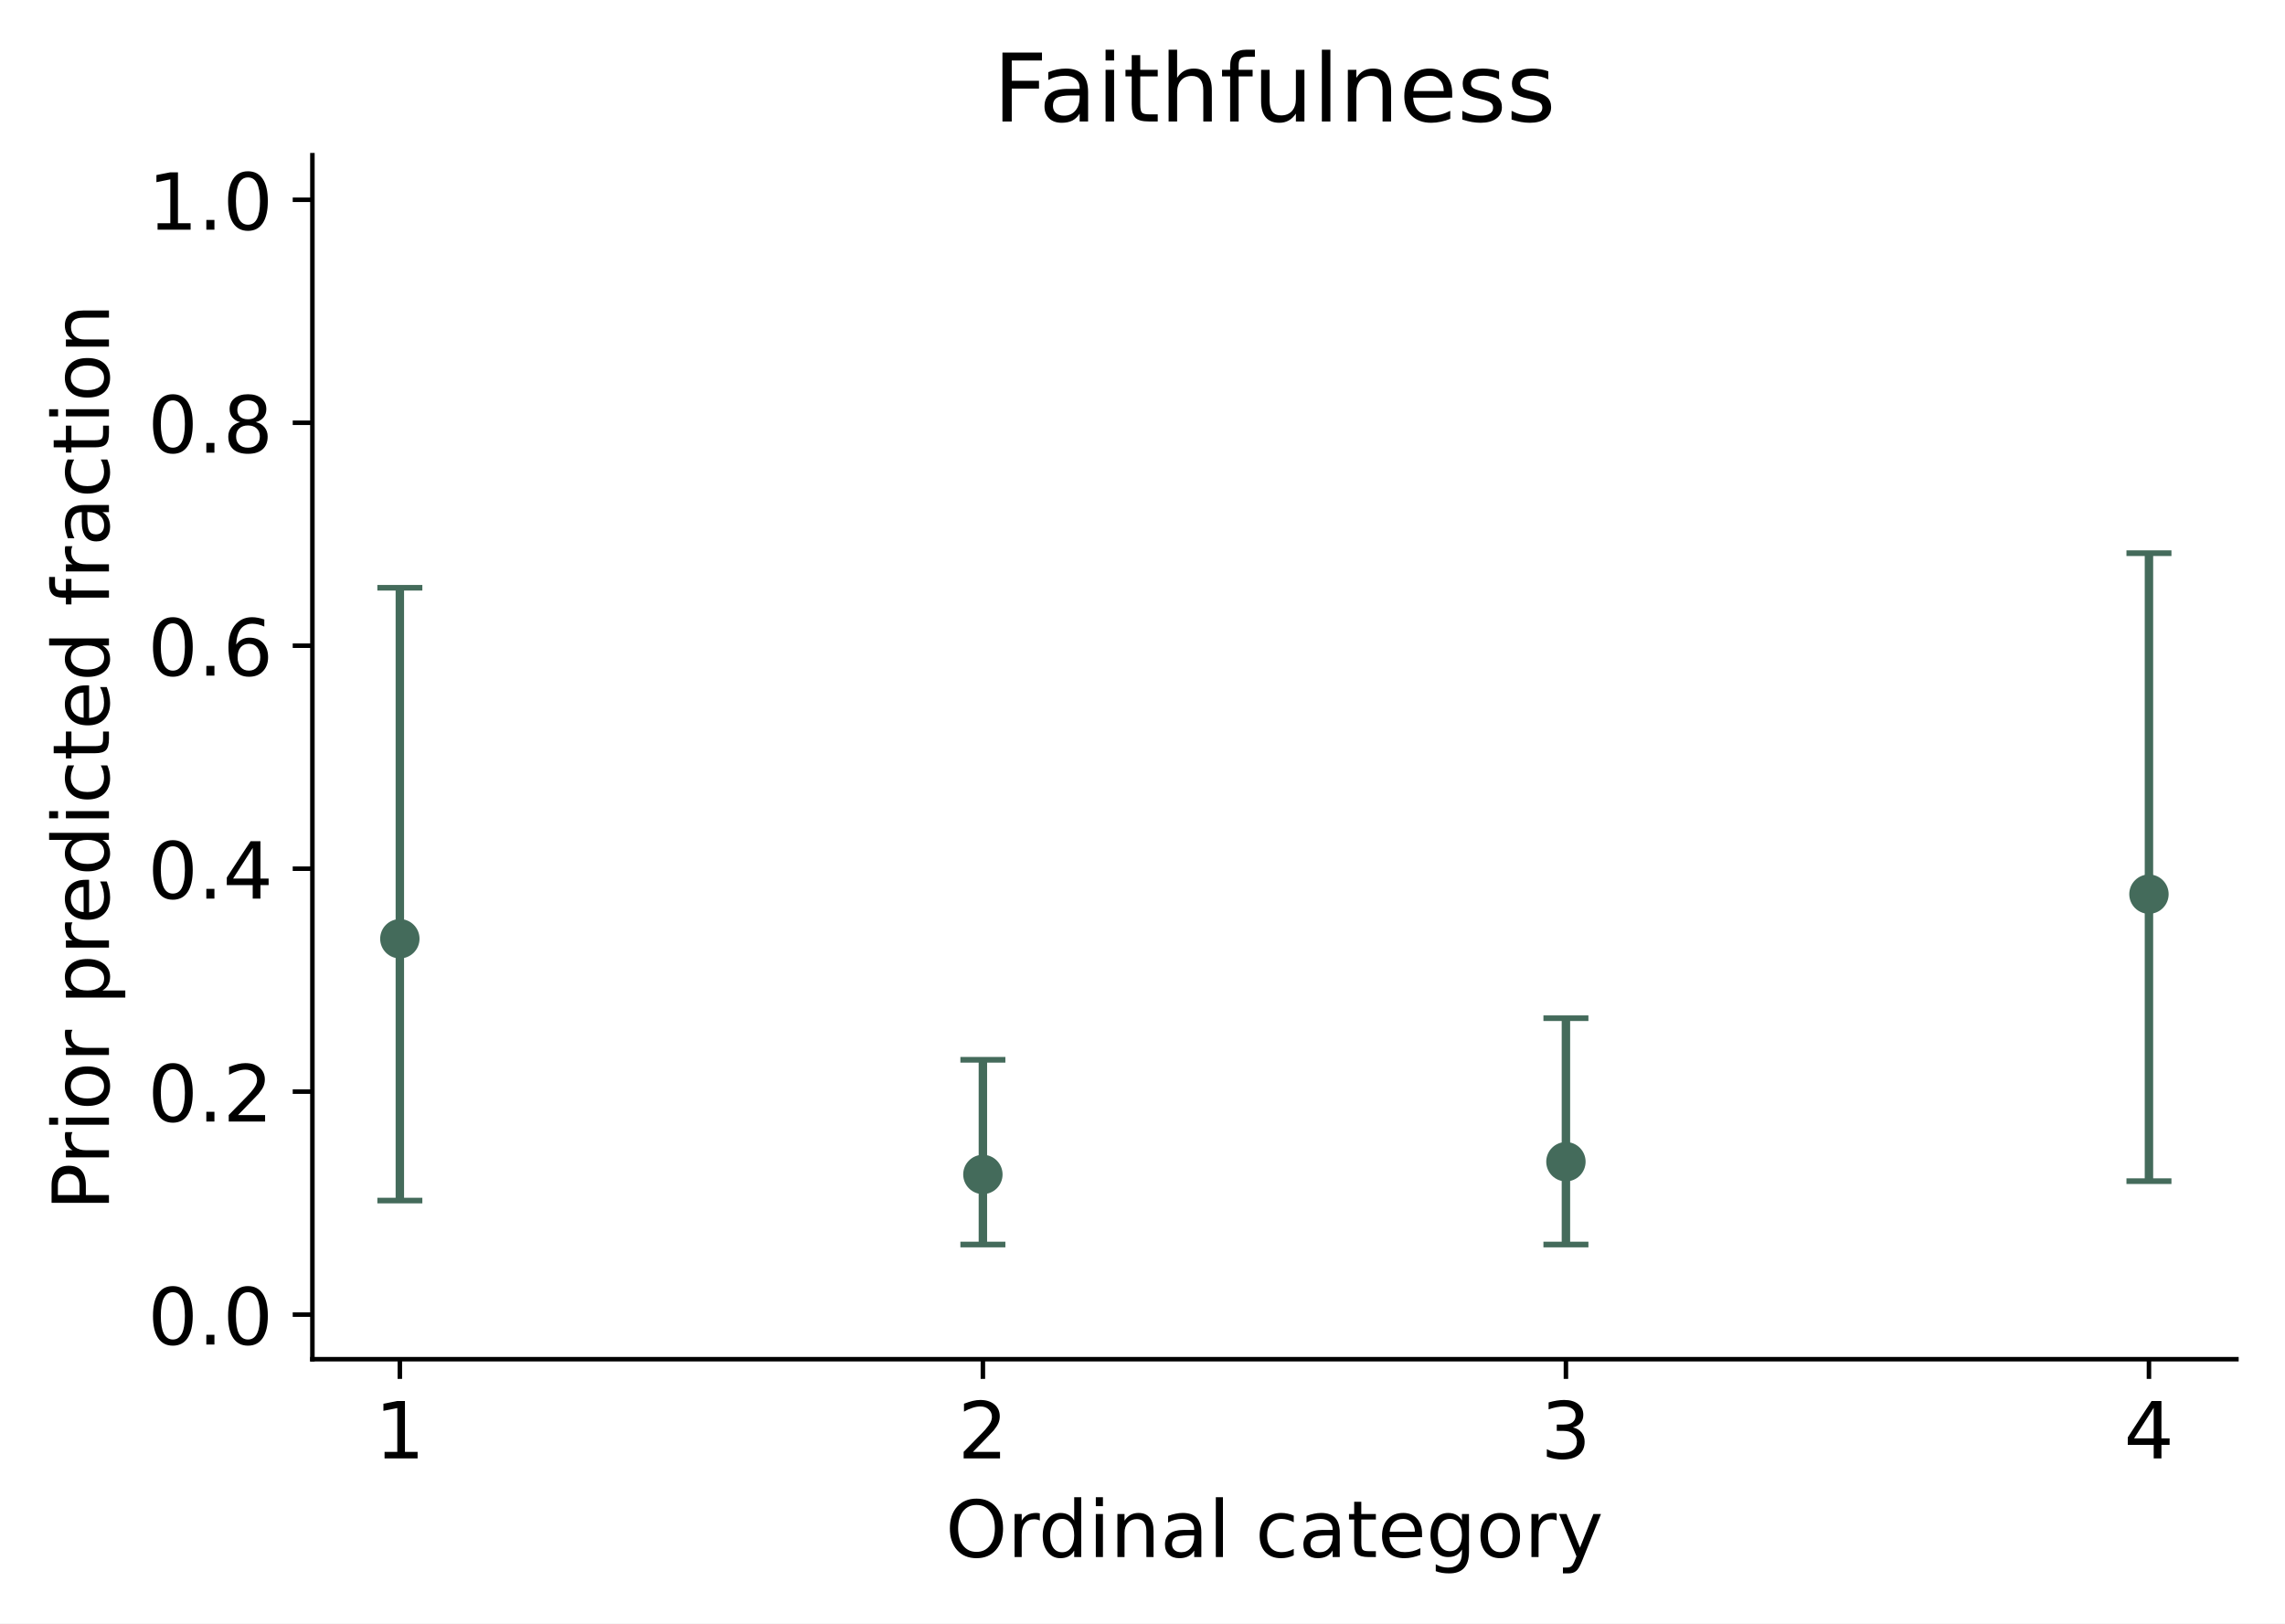
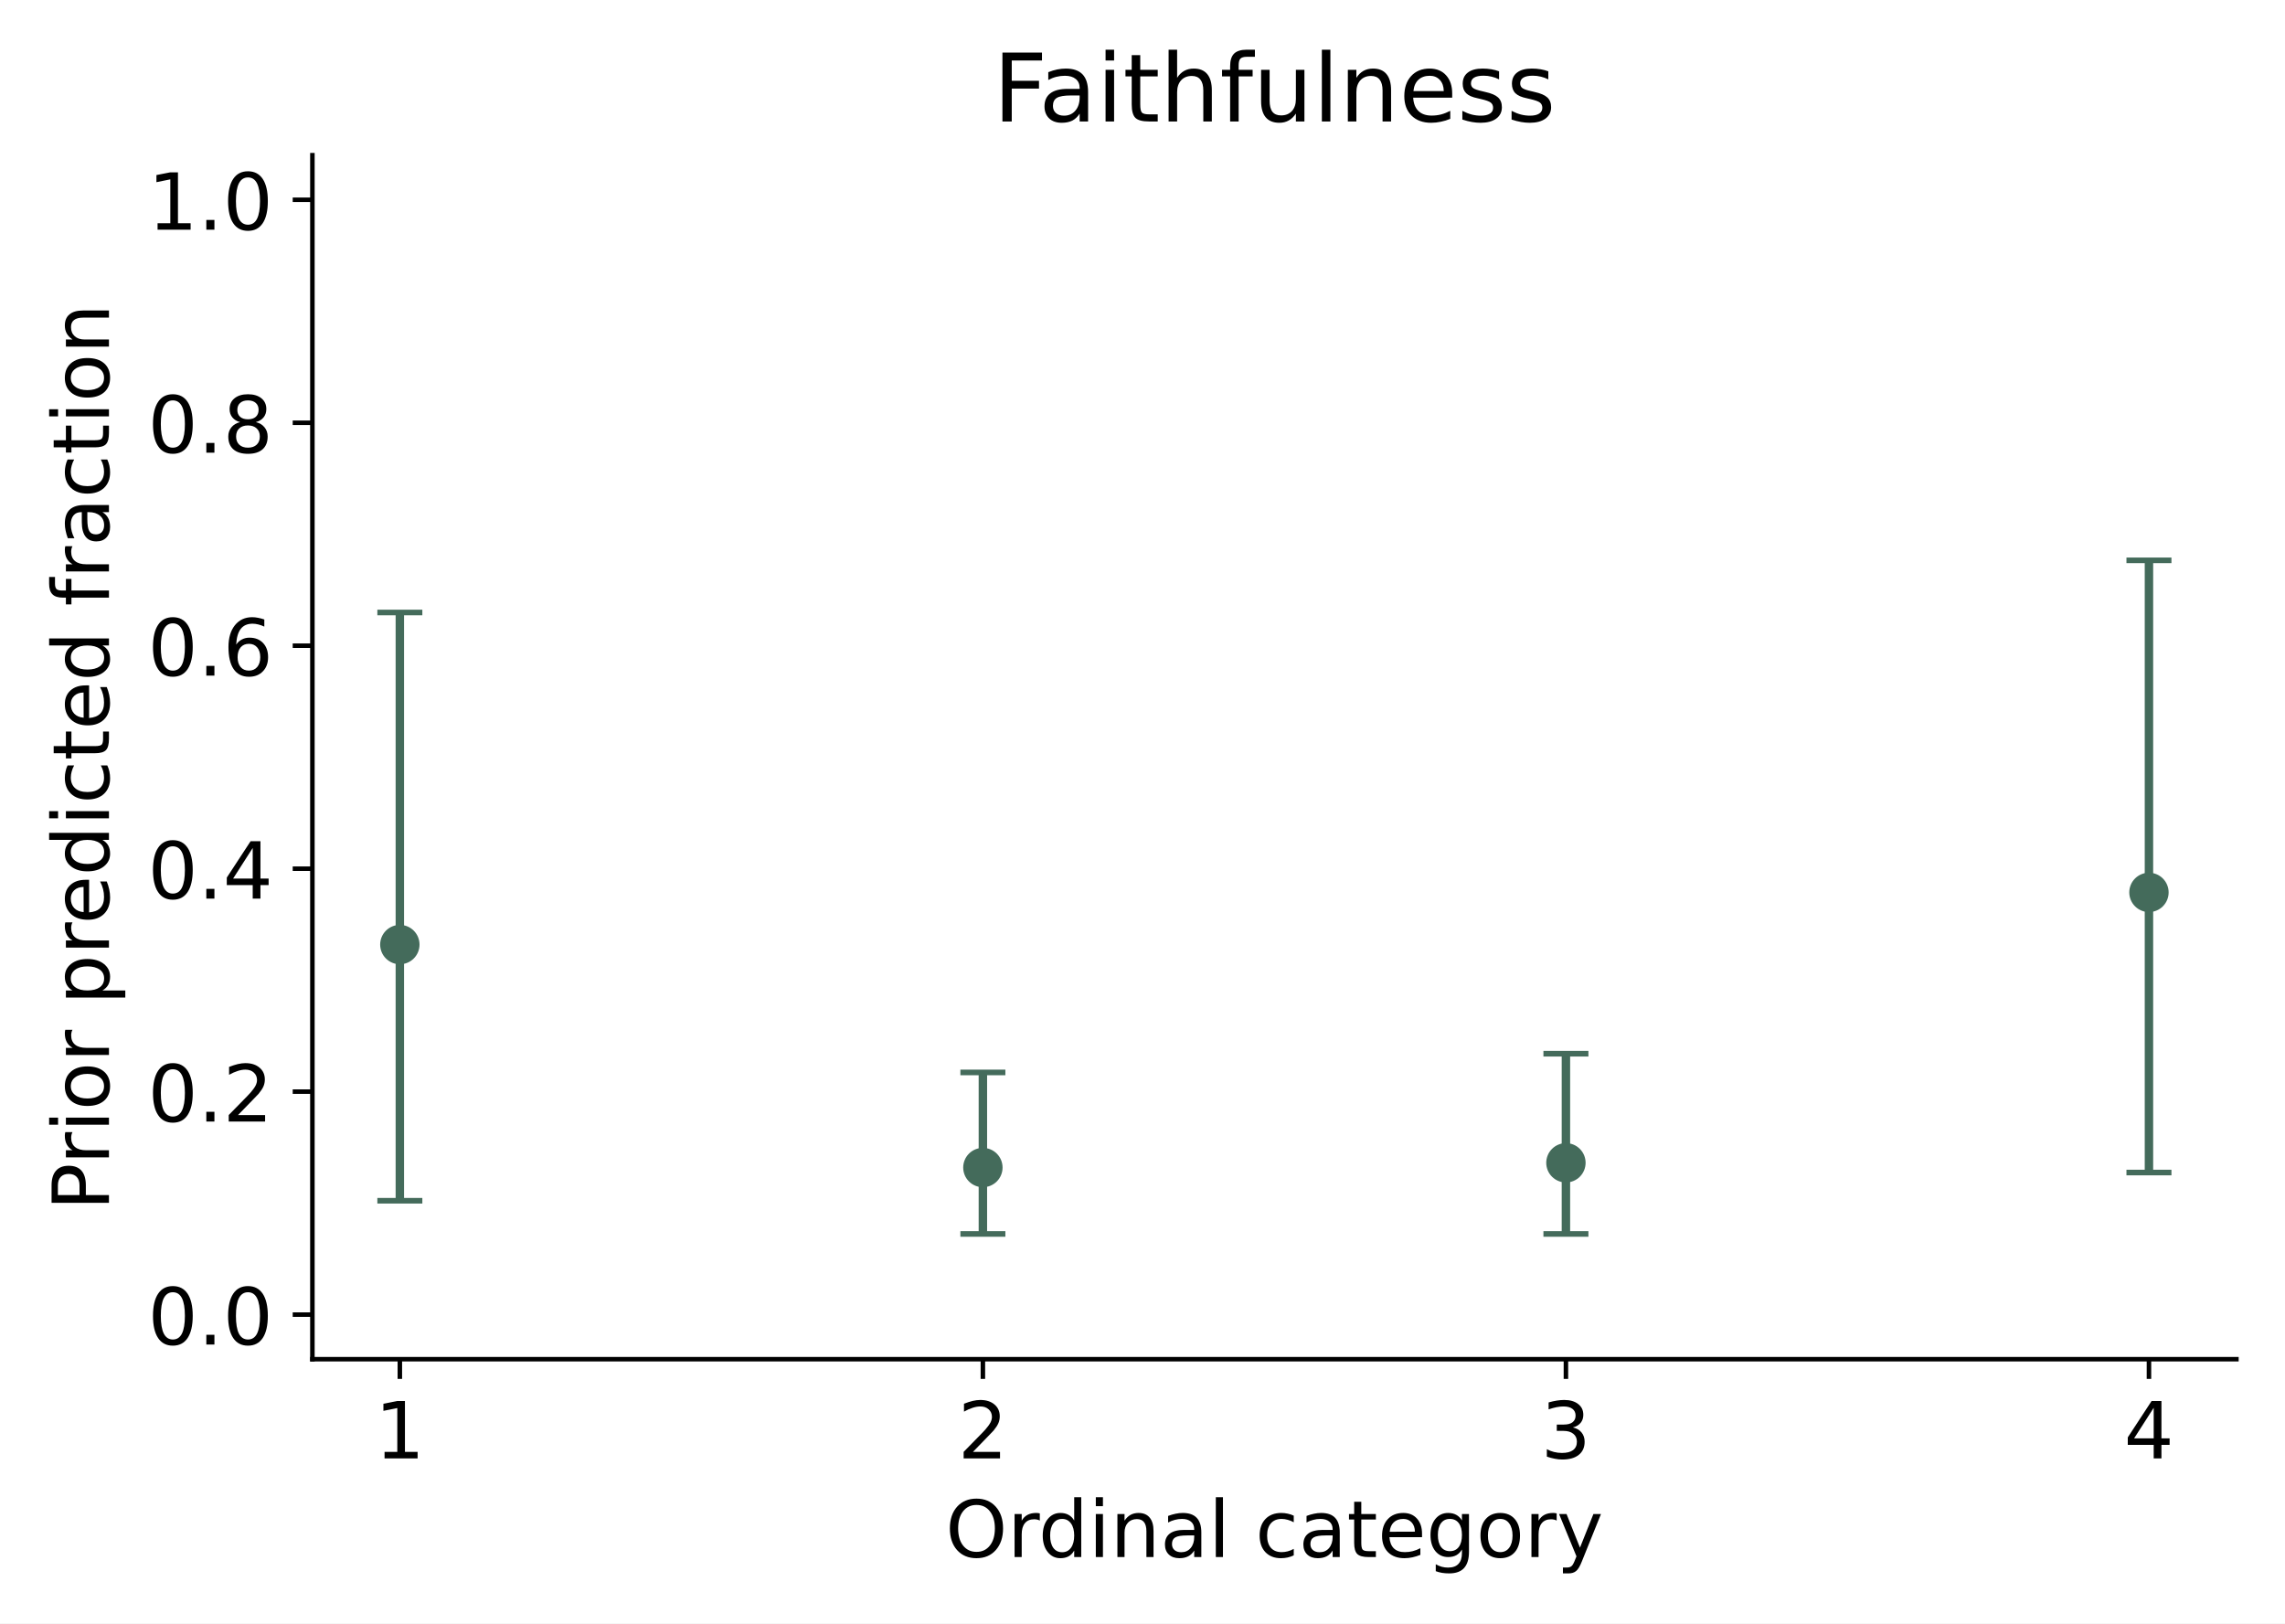
<svg xmlns="http://www.w3.org/2000/svg" xmlns:xlink="http://www.w3.org/1999/xlink" width="406.32pt" height="288.719pt" viewBox="0 0 406.32 288.719" version="1.1">
  <defs>
    <style type="text/css">*{stroke-linejoin: round; stroke-linecap: butt}</style>
  </defs>
  <g id="figure_1">
    <g id="patch_1">
-       <path d="M 0 288.719  L 406.32 288.719  L 406.32 -0  L 0 -0  z " style="fill: #ffffff" />
+       <path d="M 0 288.719 L 406.32 288.719 L 406.32 -0 L 0 -0 z " style="fill: #ffffff" />
    </g>
    <g id="axes_1">
      <g id="patch_2">
-         <path d="M 55.55 241.719  L 397.68 241.719  L 397.68 27.6  L 55.55 27.6  z " style="fill: #ffffff" />
+         <path d="M 55.55 241.719 L 397.68 241.719 L 397.68 27.6 L 55.55 27.6 z " style="fill: #ffffff" />
      </g>
      <g id="matplotlib.axis_1">
        <g id="xtick_1">
          <g id="line2d_1">
            <defs>
-               <path id="m0b1e7cf60c" d="M 0 0  L 0 3.5  " style="stroke: #000000; stroke-width: 0.8" />
+               <path id="m72809ee45d" d="M 0 0 L 0 3.5 " style="stroke: #000000; stroke-width: 0.8" />
            </defs>
            <g>
-               <use xlink:href="#m0b1e7cf60c" x="71.101" y="241.719" style="stroke: #000000; stroke-width: 0.8" />
+               <use xlink:href="#m72809ee45d" x="71.101" y="241.719" style="stroke: #000000; stroke-width: 0.8" />
            </g>
          </g>
          <g id="text_1">
            <text style="font-size: 14px; font-family: 'DejaVu Sans'; text-anchor: middle" x="71.101" y="259.357" transform="rotate(-0 71.10135 259.3571)">1</text>
          </g>
        </g>
        <g id="xtick_2">
          <g id="line2d_2">
            <g>
-               <use xlink:href="#m0b1e7cf60c" x="174.777" y="241.719" style="stroke: #000000; stroke-width: 0.8" />
+               <use xlink:href="#m72809ee45d" x="174.777" y="241.719" style="stroke: #000000; stroke-width: 0.8" />
            </g>
          </g>
          <g id="text_2">
            <text style="font-size: 14px; font-family: 'DejaVu Sans'; text-anchor: middle" x="174.777" y="259.357" transform="rotate(-0 174.777 259.3571)">2</text>
          </g>
        </g>
        <g id="xtick_3">
          <g id="line2d_3">
            <g>
-               <use xlink:href="#m0b1e7cf60c" x="278.453" y="241.719" style="stroke: #000000; stroke-width: 0.8" />
+               <use xlink:href="#m72809ee45d" x="278.453" y="241.719" style="stroke: #000000; stroke-width: 0.8" />
            </g>
          </g>
          <g id="text_3">
            <text style="font-size: 14px; font-family: 'DejaVu Sans'; text-anchor: middle" x="278.453" y="259.357" transform="rotate(-0 278.4527 259.3571)">3</text>
          </g>
        </g>
        <g id="xtick_4">
          <g id="line2d_4">
            <g>
-               <use xlink:href="#m0b1e7cf60c" x="382.128" y="241.719" style="stroke: #000000; stroke-width: 0.8" />
+               <use xlink:href="#m72809ee45d" x="382.128" y="241.719" style="stroke: #000000; stroke-width: 0.8" />
            </g>
          </g>
          <g id="text_4">
            <text style="font-size: 14px; font-family: 'DejaVu Sans'; text-anchor: middle" x="382.128" y="259.357" transform="rotate(-0 382.1284 259.3571)">4</text>
          </g>
        </g>
        <g id="text_5">
          <text style="font-size: 14px; font-family: 'DejaVu Sans'; text-anchor: middle" x="226.615" y="276.906" transform="rotate(-0 226.6149 276.9065)">Ordinal category</text>
        </g>
      </g>
      <g id="matplotlib.axis_2">
        <g id="ytick_1">
          <g id="line2d_5">
            <defs>
-               <path id="m1f567946c3" d="M 0 0  L -3.5 0  " style="stroke: #000000; stroke-width: 0.8" />
+               <path id="me314753b70" d="M 0 0 L -3.5 0 " style="stroke: #000000; stroke-width: 0.8" />
            </defs>
            <g>
-               <use xlink:href="#m1f567946c3" x="55.55" y="233.789" style="stroke: #000000; stroke-width: 0.8" />
+               <use xlink:href="#me314753b70" x="55.55" y="233.789" style="stroke: #000000; stroke-width: 0.8" />
            </g>
          </g>
          <g id="text_6">
            <text style="font-size: 14px; font-family: 'DejaVu Sans'; text-anchor: end" x="48.55" y="239.108" transform="rotate(-0 48.55 239.1078)">0.0</text>
          </g>
        </g>
        <g id="ytick_2">
          <g id="line2d_6">
            <g>
-               <use xlink:href="#m1f567946c3" x="55.55" y="194.137" style="stroke: #000000; stroke-width: 0.8" />
+               <use xlink:href="#me314753b70" x="55.55" y="194.137" style="stroke: #000000; stroke-width: 0.8" />
            </g>
          </g>
          <g id="text_7">
            <text style="font-size: 14px; font-family: 'DejaVu Sans'; text-anchor: end" x="48.55" y="199.456" transform="rotate(-0 48.55 199.4561)">0.2</text>
          </g>
        </g>
        <g id="ytick_3">
          <g id="line2d_7">
            <g>
-               <use xlink:href="#m1f567946c3" x="55.55" y="154.485" style="stroke: #000000; stroke-width: 0.8" />
+               <use xlink:href="#me314753b70" x="55.55" y="154.485" style="stroke: #000000; stroke-width: 0.8" />
            </g>
          </g>
          <g id="text_8">
            <text style="font-size: 14px; font-family: 'DejaVu Sans'; text-anchor: end" x="48.55" y="159.804" transform="rotate(-0 48.55 159.8044)">0.4</text>
          </g>
        </g>
        <g id="ytick_4">
          <g id="line2d_8">
            <g>
-               <use xlink:href="#m1f567946c3" x="55.55" y="114.834" style="stroke: #000000; stroke-width: 0.8" />
+               <use xlink:href="#me314753b70" x="55.55" y="114.834" style="stroke: #000000; stroke-width: 0.8" />
            </g>
          </g>
          <g id="text_9">
            <text style="font-size: 14px; font-family: 'DejaVu Sans'; text-anchor: end" x="48.55" y="120.153" transform="rotate(-0 48.55 120.1527)">0.6</text>
          </g>
        </g>
        <g id="ytick_5">
          <g id="line2d_9">
            <g>
-               <use xlink:href="#m1f567946c3" x="55.55" y="75.182" style="stroke: #000000; stroke-width: 0.8" />
+               <use xlink:href="#me314753b70" x="55.55" y="75.182" style="stroke: #000000; stroke-width: 0.8" />
            </g>
          </g>
          <g id="text_10">
            <text style="font-size: 14px; font-family: 'DejaVu Sans'; text-anchor: end" x="48.55" y="80.501" transform="rotate(-0 48.55 80.50097)">0.8</text>
          </g>
        </g>
        <g id="ytick_6">
          <g id="line2d_10">
            <g>
-               <use xlink:href="#m1f567946c3" x="55.55" y="35.53" style="stroke: #000000; stroke-width: 0.8" />
+               <use xlink:href="#me314753b70" x="55.55" y="35.53" style="stroke: #000000; stroke-width: 0.8" />
            </g>
          </g>
          <g id="text_11">
            <text style="font-size: 14px; font-family: 'DejaVu Sans'; text-anchor: end" x="48.55" y="40.849" transform="rotate(-0 48.55 40.84925)">1.0</text>
          </g>
        </g>
        <g id="text_12">
          <text style="font-size: 14px; font-family: 'DejaVu Sans'; text-anchor: middle" x="19.374" y="134.66" transform="rotate(-90 19.37406 134.6596)">Prior predicted fraction</text>
        </g>
      </g>
      <g id="LineCollection_1">
-         <path d="M 71.101 213.51  L 71.101 104.524  " clip-path="url(#p09a8411bc3)" style="fill: none; stroke: #446b5b; stroke-width: 1.5" />
-         <path d="M 174.777 221.327  L 174.777 188.473  " clip-path="url(#p09a8411bc3)" style="fill: none; stroke: #446b5b; stroke-width: 1.5" />
-         <path d="M 278.453 221.327  L 278.453 181.08  " clip-path="url(#p09a8411bc3)" style="fill: none; stroke: #446b5b; stroke-width: 1.5" />
-         <path d="M 382.128 210.055  L 382.128 98.378  " clip-path="url(#p09a8411bc3)" style="fill: none; stroke: #446b5b; stroke-width: 1.5" />
+         <path d="M 71.101 213.541 L 71.101 108.928 " clip-path="url(#p8b87dede10)" style="fill: none; stroke: #446b5b; stroke-width: 1.5" />
+         <path d="M 174.777 219.447 L 174.777 190.72 " clip-path="url(#p8b87dede10)" style="fill: none; stroke: #446b5b; stroke-width: 1.5" />
+         <path d="M 278.453 219.447 L 278.453 187.388 " clip-path="url(#p8b87dede10)" style="fill: none; stroke: #446b5b; stroke-width: 1.5" />
+         <path d="M 382.128 208.522 L 382.128 99.648 " clip-path="url(#p8b87dede10)" style="fill: none; stroke: #446b5b; stroke-width: 1.5" />
      </g>
      <g id="line2d_11">
        <defs>
-           <path id="m1bd2707cbd" d="M 4 0  L -4 -0  " style="stroke: #446b5b" />
+           <path id="m97eec2649e" d="M 4 0 L -4 -0 " style="stroke: #446b5b" />
        </defs>
-         <g clip-path="url(#p09a8411bc3)">
-           <use xlink:href="#m1bd2707cbd" x="71.101" y="213.51" style="fill: #446b5b; stroke: #446b5b" />
-           <use xlink:href="#m1bd2707cbd" x="174.777" y="221.327" style="fill: #446b5b; stroke: #446b5b" />
-           <use xlink:href="#m1bd2707cbd" x="278.453" y="221.327" style="fill: #446b5b; stroke: #446b5b" />
-           <use xlink:href="#m1bd2707cbd" x="382.128" y="210.055" style="fill: #446b5b; stroke: #446b5b" />
+         <g clip-path="url(#p8b87dede10)">
+           <use xlink:href="#m97eec2649e" x="71.101" y="213.541" style="fill: #446b5b; stroke: #446b5b" />
+           <use xlink:href="#m97eec2649e" x="174.777" y="219.447" style="fill: #446b5b; stroke: #446b5b" />
+           <use xlink:href="#m97eec2649e" x="278.453" y="219.447" style="fill: #446b5b; stroke: #446b5b" />
+           <use xlink:href="#m97eec2649e" x="382.128" y="208.522" style="fill: #446b5b; stroke: #446b5b" />
        </g>
      </g>
      <g id="line2d_12">
-         <g clip-path="url(#p09a8411bc3)">
-           <use xlink:href="#m1bd2707cbd" x="71.101" y="104.524" style="fill: #446b5b; stroke: #446b5b" />
-           <use xlink:href="#m1bd2707cbd" x="174.777" y="188.473" style="fill: #446b5b; stroke: #446b5b" />
-           <use xlink:href="#m1bd2707cbd" x="278.453" y="181.08" style="fill: #446b5b; stroke: #446b5b" />
-           <use xlink:href="#m1bd2707cbd" x="382.128" y="98.378" style="fill: #446b5b; stroke: #446b5b" />
+         <g clip-path="url(#p8b87dede10)">
+           <use xlink:href="#m97eec2649e" x="71.101" y="108.928" style="fill: #446b5b; stroke: #446b5b" />
+           <use xlink:href="#m97eec2649e" x="174.777" y="190.72" style="fill: #446b5b; stroke: #446b5b" />
+           <use xlink:href="#m97eec2649e" x="278.453" y="187.388" style="fill: #446b5b; stroke: #446b5b" />
+           <use xlink:href="#m97eec2649e" x="382.128" y="99.648" style="fill: #446b5b; stroke: #446b5b" />
        </g>
      </g>
      <g id="line2d_13">
        <defs>
-           <path id="mb5db9a2461" d="M 0 3  C 0.796 3 1.559 2.684 2.121 2.121  C 2.684 1.559 3 0.796 3 0  C 3 -0.796 2.684 -1.559 2.121 -2.121  C 1.559 -2.684 0.796 -3 0 -3  C -0.796 -3 -1.559 -2.684 -2.121 -2.121  C -2.684 -1.559 -3 -0.796 -3 0  C -3 0.796 -2.684 1.559 -2.121 2.121  C -1.559 2.684 -0.796 3 0 3  z " style="stroke: #446b5b" />
+           <path id="m7c713a3fb9" d="M 0 3 C 0.796 3 1.559 2.684 2.121 2.121 C 2.684 1.559 3 0.796 3 0 C 3 -0.796 2.684 -1.559 2.121 -2.121 C 1.559 -2.684 0.796 -3 0 -3 C -0.796 -3 -1.559 -2.684 -2.121 -2.121 C -2.684 -1.559 -3 -0.796 -3 0 C -3 0.796 -2.684 1.559 -2.121 2.121 C -1.559 2.684 -0.796 3 0 3 z " style="stroke: #446b5b" />
        </defs>
-         <g clip-path="url(#p09a8411bc3)">
-           <use xlink:href="#mb5db9a2461" x="71.101" y="166.947" style="fill: #446b5b; stroke: #446b5b" />
-           <use xlink:href="#mb5db9a2461" x="174.777" y="208.865" style="fill: #446b5b; stroke: #446b5b" />
-           <use xlink:href="#mb5db9a2461" x="278.453" y="206.599" style="fill: #446b5b; stroke: #446b5b" />
-           <use xlink:href="#mb5db9a2461" x="382.128" y="159.017" style="fill: #446b5b; stroke: #446b5b" />
+         <g clip-path="url(#p8b87dede10)">
+           <use xlink:href="#m7c713a3fb9" x="71.101" y="167.984" style="fill: #446b5b; stroke: #446b5b" />
+           <use xlink:href="#m7c713a3fb9" x="174.777" y="207.636" style="fill: #446b5b; stroke: #446b5b" />
+           <use xlink:href="#m7c713a3fb9" x="278.453" y="206.792" style="fill: #446b5b; stroke: #446b5b" />
+           <use xlink:href="#m7c713a3fb9" x="382.128" y="158.704" style="fill: #446b5b; stroke: #446b5b" />
        </g>
      </g>
      <g id="patch_3">
-         <path d="M 55.55 241.719  L 55.55 27.6  " style="fill: none; stroke: #000000; stroke-width: 0.8; stroke-linejoin: miter; stroke-linecap: square" />
+         <path d="M 55.55 241.719 L 55.55 27.6 " style="fill: none; stroke: #000000; stroke-width: 0.8; stroke-linejoin: miter; stroke-linecap: square" />
      </g>
      <g id="patch_4">
-         <path d="M 55.55 241.719  L 397.68 241.719  " style="fill: none; stroke: #000000; stroke-width: 0.8; stroke-linejoin: miter; stroke-linecap: square" />
+         <path d="M 55.55 241.719 L 397.68 241.719 " style="fill: none; stroke: #000000; stroke-width: 0.8; stroke-linejoin: miter; stroke-linecap: square" />
      </g>
      <g id="text_13">
        <text style="font-size: 16.8px; font-family: 'DejaVu Sans'; text-anchor: middle" x="226.615" y="21.6" transform="rotate(-0 226.6149 21.6)">Faithfulness</text>
      </g>
    </g>
  </g>
  <defs>
-     <clipPath id="p09a8411bc3">
+     <clipPath id="p8b87dede10">
      <rect x="55.55" y="27.6" width="342.13" height="214.119" />
    </clipPath>
  </defs>
</svg>
